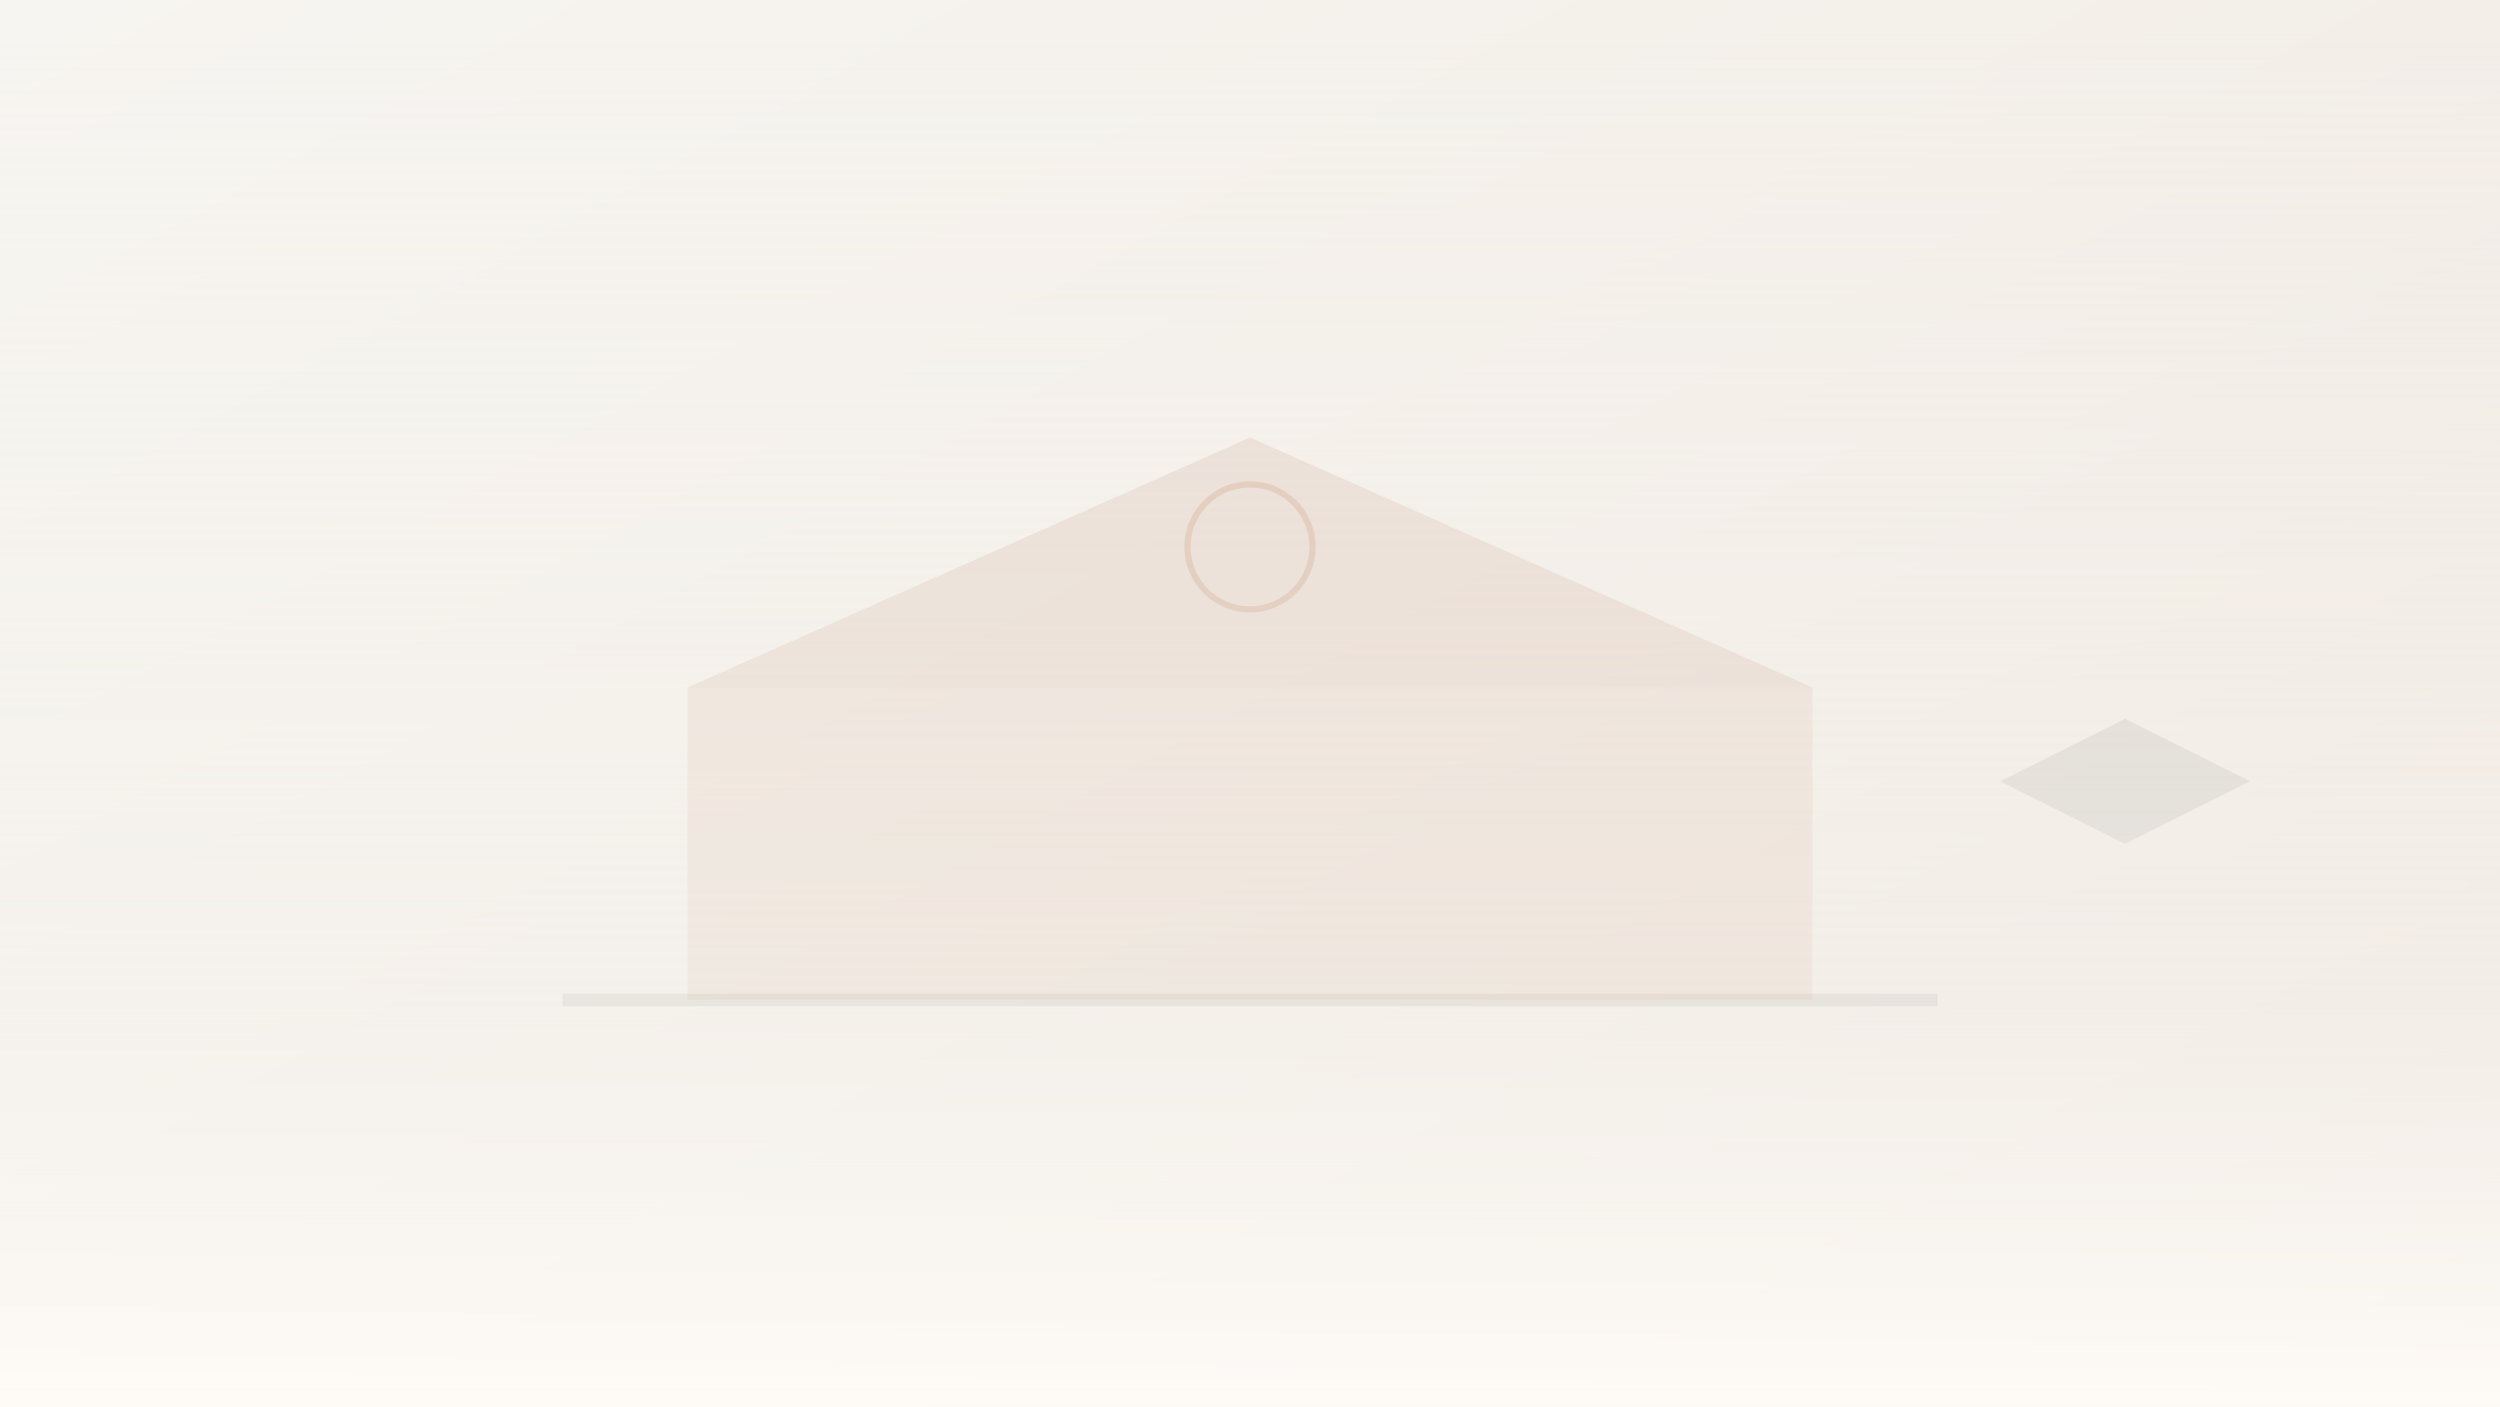
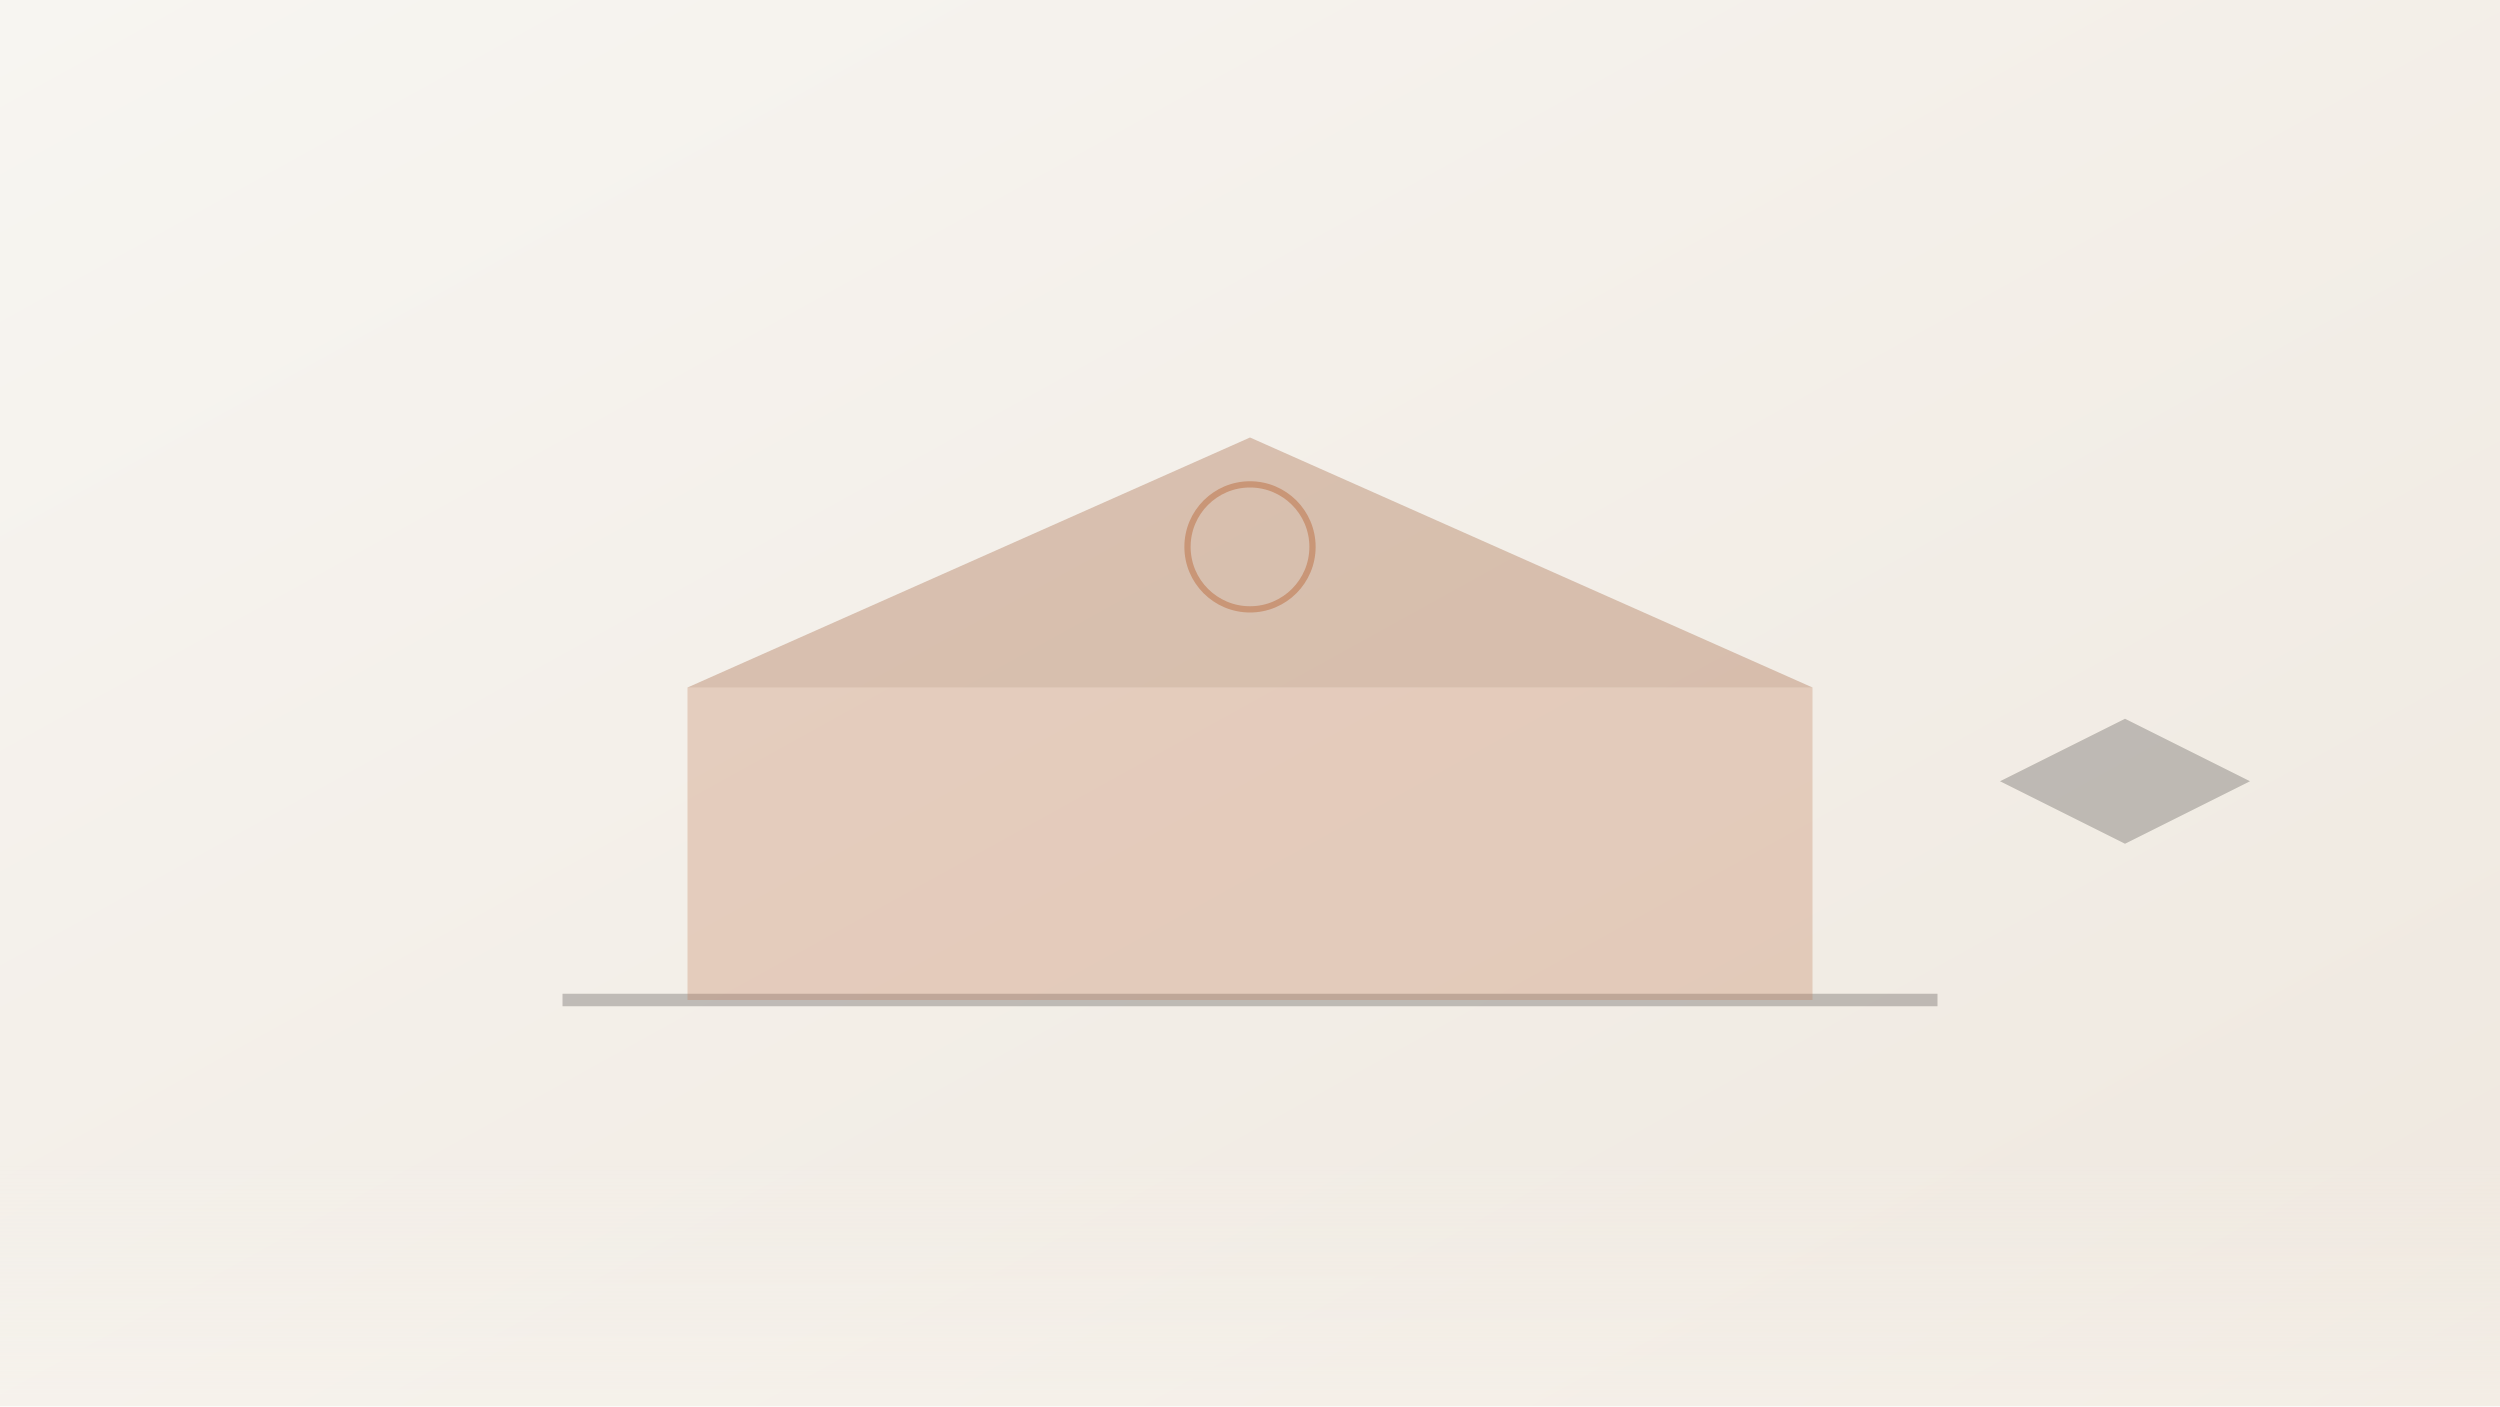
<svg xmlns="http://www.w3.org/2000/svg" viewBox="0 0 800 450" role="img" aria-hidden="true">
  <defs>
    <linearGradient id="bg-constantinople1453" x1="0" y1="0" x2="1" y2="1">
      <stop offset="0%" stop-color="#f7f5f1" />
      <stop offset="100%" stop-color="#efe8df" />
    </linearGradient>
    <linearGradient id="scrim-constantinople1453" x1="0.5" y1="0" x2="0.5" y2="1">
      <stop offset="0%" stop-color="#f7f5f1" stop-opacity="0" />
-       <stop offset="72%" stop-color="#f7f5f1" stop-opacity="0.35" />
-       <stop offset="100%" stop-color="#fffcf8" stop-opacity="0.92" />
+       <stop offset="82%" stop-color="#f7f5f1" stop-opacity="0" />
+       <stop offset="100%" stop-color="#fffcf8" stop-opacity="0.26" />
    </linearGradient>
  </defs>
  <rect width="800" height="450" fill="url(#bg-constantinople1453)" />
-   <g opacity="0.95">
-     <path d="M180 320 H620" stroke="#2c2825" stroke-width="4" opacity="0.1" />
-     <rect x="220" y="220" width="360" height="100" fill="#c17f59" opacity="0.12" />
-     <path d="M220 220 L400 140 L580 220" fill="#a56845" opacity="0.14" />
-     <circle cx="400" cy="175" r="20" fill="none" stroke="#c17f59" stroke-width="2" opacity="0.25" />
-     <path d="M640 250 L680 230 L720 250 L680 270 Z" fill="#2c2825" opacity="0.1" />
+   <g>
+     <path d="M180 320 H620" stroke="#2c2825" stroke-width="4" opacity="0.26" />
+     <rect x="220" y="220" width="360" height="100" fill="#c17f59" opacity="0.31" />
+     <path d="M220 220 L400 140 L580 220" fill="#a56845" opacity="0.36" />
+     <circle cx="400" cy="175" r="20" fill="none" stroke="#c17f59" stroke-width="2" opacity="0.65" />
+     <path d="M640 250 L680 230 L720 250 L680 270 Z" fill="#2c2825" opacity="0.26" />
  </g>
  <rect width="800" height="450" fill="url(#scrim-constantinople1453)" />
</svg>
